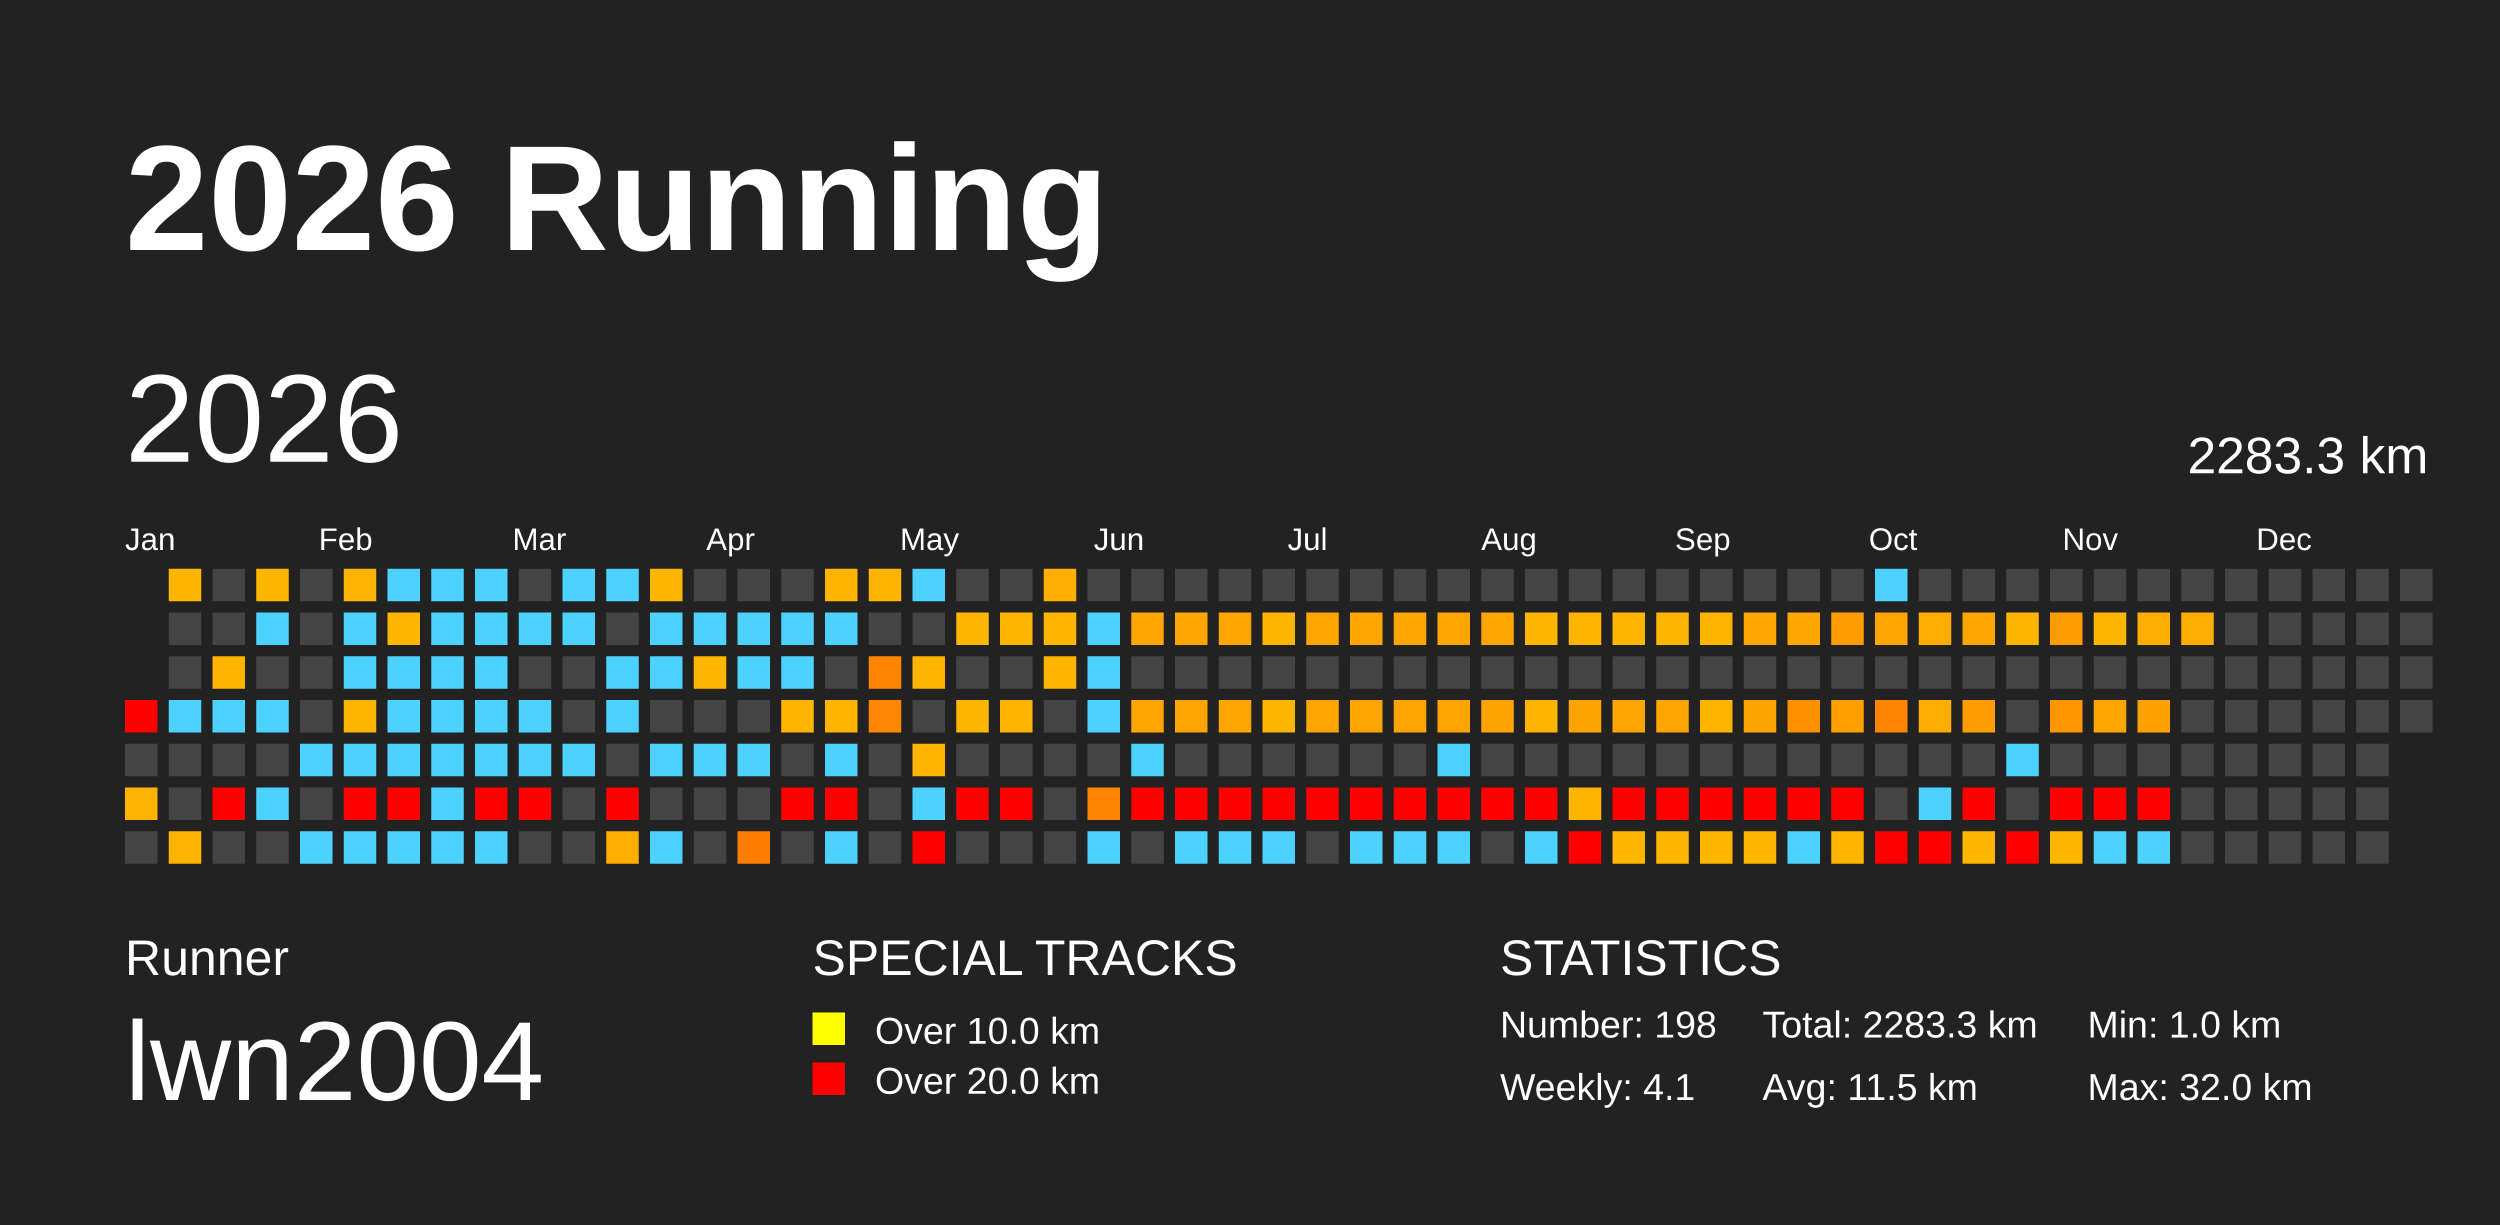
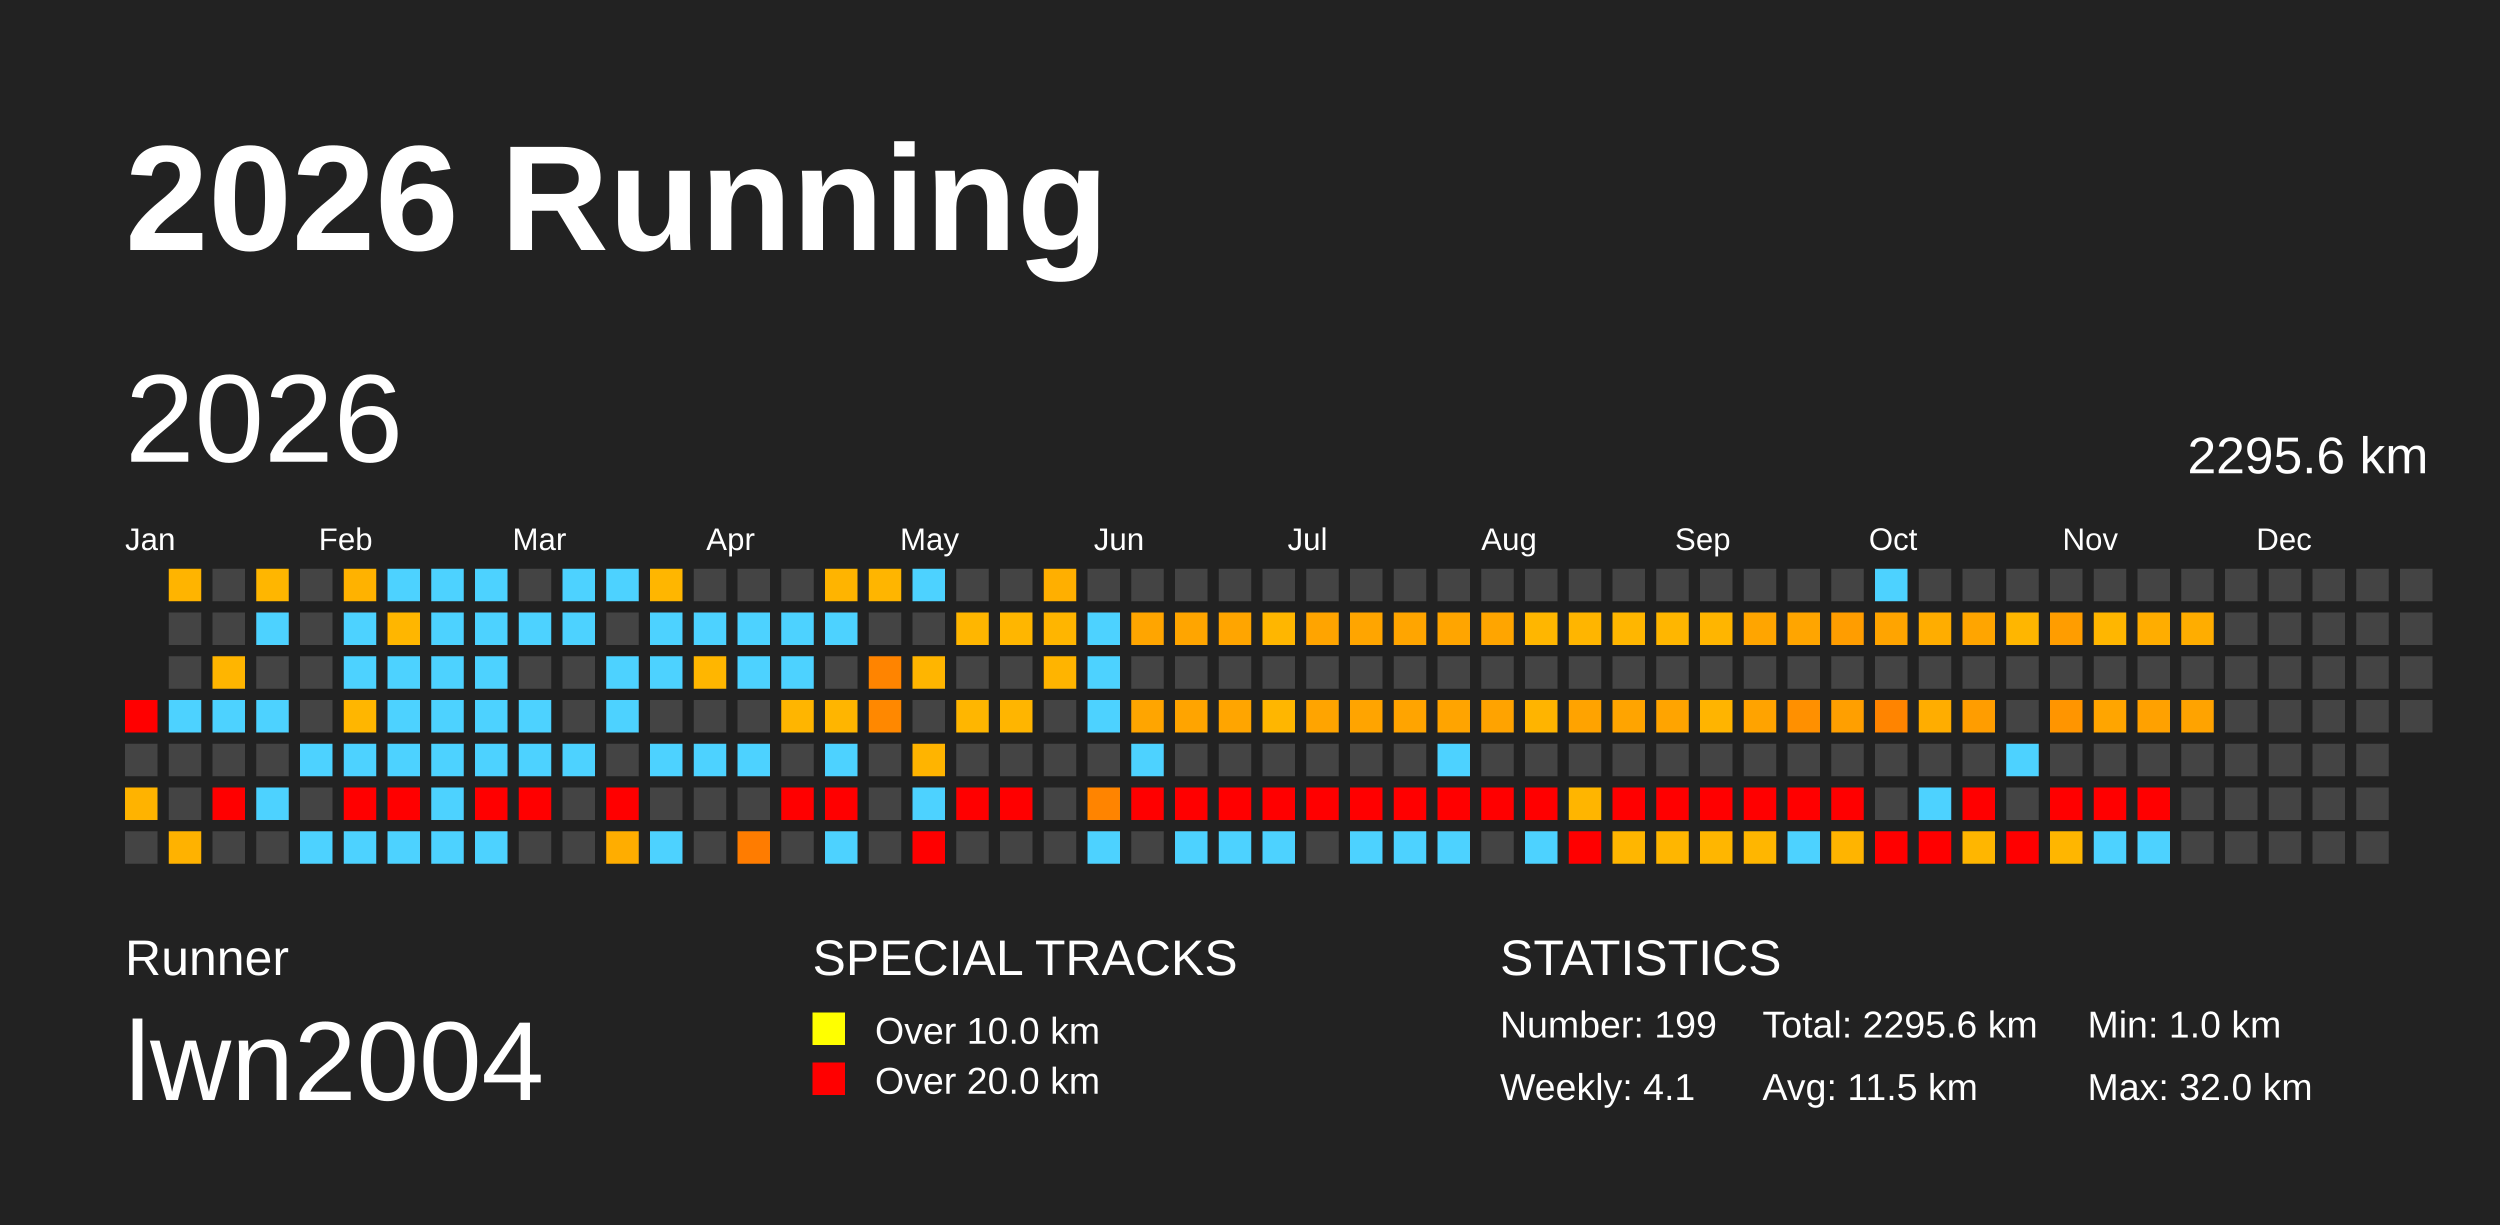
<svg xmlns="http://www.w3.org/2000/svg" baseProfile="full" height="98mm" version="1.1" viewBox="0,0,200,98" width="200mm">
  <defs>
    <pattern height="2" id="indoor-stripe" patternUnits="userSpaceOnUse" width="2">
      <line stroke="white" stroke-opacity="0.45" stroke-width="0.5" x1="0" x2="2" y1="2" y2="0" />
    </pattern>
  </defs>
  <rect fill="#222222" height="98" width="200" x="0" y="0" />
  <text fill="#FFFFFF" style="font-size:12px; font-family:Arial; font-weight:bold;" x="10" y="20">2026 Running</text>
  <text fill="#FFFFFF" style="font-size:4px; font-family:Arial" x="10" y="78">Runner</text>
  <text fill="#FFFFFF" style="font-size:9px; font-family:Arial" x="10" y="88">lwn2004</text>
  <text fill="#FFFFFF" style="font-size:4px; font-family:Arial" x="65" y="78">SPECIAL TRACKS</text>
  <rect fill="yellow" height="2.6" width="2.6" x="65" y="81" />
  <text fill="#FFFFFF" style="font-size:3px; font-family:Arial" x="70" y="83.5">Over 10.0 km</text>
  <rect fill="red" height="2.6" width="2.6" x="65" y="85" />
  <text fill="#FFFFFF" style="font-size:3px; font-family:Arial" x="70" y="87.5">Over 20.0 km</text>
  <text fill="#FFFFFF" style="font-size:4px; font-family:Arial" x="120" y="78">STATISTICS</text>
-   <text fill="#FFFFFF" style="font-size:3px; font-family:Arial" x="120" y="83">Number: 198</text>
+   <text fill="#FFFFFF" style="font-size:3px; font-family:Arial" x="120" y="83">Number: 199</text>
  <text fill="#FFFFFF" style="font-size:3px; font-family:Arial" x="120" y="88">Weekly: 4.1</text>
-   <text fill="#FFFFFF" style="font-size:3px; font-family:Arial" x="141" y="83">Total: 2283.3 km</text>
+   <text fill="#FFFFFF" style="font-size:3px; font-family:Arial" x="141" y="83">Total: 2295.6 km</text>
  <text fill="#FFFFFF" style="font-size:3px; font-family:Arial" x="141" y="88">Avg: 11.5 km</text>
  <text fill="#FFFFFF" style="font-size:3px; font-family:Arial" x="167" y="83">Min: 1.0 km</text>
  <text fill="#FFFFFF" style="font-size:3px; font-family:Arial" x="167" y="88">Max: 32.0 km</text>
  <text dominant-baseline="hanging" fill="#FFFFFF" style="font-size:10.0px; font-family:Arial;" x="10" y="30">2026</text>
-   <text dominant-baseline="hanging" fill="#FFFFFF" style="font-size:4.125px; font-family:Arial;" x="175" y="35">2283.3 km</text>
+   <text dominant-baseline="hanging" fill="#FFFFFF" style="font-size:4.125px; font-family:Arial;" x="175" y="35">2295.6 km</text>
  <text fill="#FFFFFF" style="font-size:2.5px; font-family:Arial" x="10.0" y="44">Jan</text>
  <text fill="#FFFFFF" style="font-size:2.5px; font-family:Arial" x="25.5" y="44">Feb</text>
  <text fill="#FFFFFF" style="font-size:2.5px; font-family:Arial" x="41.0" y="44">Mar</text>
  <text fill="#FFFFFF" style="font-size:2.5px; font-family:Arial" x="56.5" y="44">Apr</text>
  <text fill="#FFFFFF" style="font-size:2.5px; font-family:Arial" x="72.0" y="44">May</text>
  <text fill="#FFFFFF" style="font-size:2.5px; font-family:Arial" x="87.5" y="44">Jun</text>
  <text fill="#FFFFFF" style="font-size:2.5px; font-family:Arial" x="103.0" y="44">Jul</text>
  <text fill="#FFFFFF" style="font-size:2.5px; font-family:Arial" x="118.5" y="44">Aug</text>
  <text fill="#FFFFFF" style="font-size:2.5px; font-family:Arial" x="134.0" y="44">Sep</text>
  <text fill="#FFFFFF" style="font-size:2.5px; font-family:Arial" x="149.5" y="44">Oct</text>
  <text fill="#FFFFFF" style="font-size:2.5px; font-family:Arial" x="165.0" y="44">Nov</text>
  <text fill="#FFFFFF" style="font-size:2.5px; font-family:Arial" x="180.5" y="44">Dec</text>
  <rect fill="red" height="2.6" width="2.6" x="10.0" y="56.0" />
  <rect fill="#444444" height="2.6" width="2.6" x="10.0" y="59.5" />
  <rect fill="#ffb300" height="2.6" width="2.6" x="10.0" y="63.0" />
  <rect fill="#444444" height="2.6" width="2.6" x="10.0" y="66.5" />
  <rect fill="#ffb400" height="2.6" width="2.6" x="13.5" y="45.5" />
  <rect fill="#444444" height="2.6" width="2.6" x="13.5" y="49.0" />
  <rect fill="#444444" height="2.6" width="2.6" x="13.5" y="52.5" />
  <rect fill="#4dd2ff" height="2.6" width="2.6" x="13.5" y="56.0" />
  <rect fill="#444444" height="2.6" width="2.6" x="13.5" y="59.5" />
  <rect fill="#444444" height="2.6" width="2.6" x="13.5" y="63.0" />
  <rect fill="#ffb200" height="2.6" width="2.6" x="13.5" y="66.5" />
  <rect fill="#444444" height="2.6" width="2.6" x="17.0" y="45.5" />
  <rect fill="#444444" height="2.6" width="2.6" x="17.0" y="49.0" />
  <rect fill="#ffb500" height="2.6" width="2.6" x="17.0" y="52.5" />
  <rect fill="#4dd2ff" height="2.6" width="2.6" x="17.0" y="56.0" />
  <rect fill="#444444" height="2.6" width="2.6" x="17.0" y="59.5" />
  <rect fill="red" height="2.6" width="2.6" x="17.0" y="63.0" />
  <rect fill="#444444" height="2.6" width="2.6" x="17.0" y="66.5" />
  <rect fill="#ffb600" height="2.6" width="2.6" x="20.5" y="45.5" />
  <rect fill="#4dd2ff" height="2.6" width="2.6" x="20.5" y="49.0" />
  <rect fill="#444444" height="2.6" width="2.6" x="20.5" y="52.5" />
  <rect fill="#4dd2ff" height="2.6" width="2.6" x="20.5" y="56.0" />
  <rect fill="#444444" height="2.6" width="2.6" x="20.5" y="59.5" />
  <rect fill="#4dd2ff" height="2.6" width="2.6" x="20.5" y="63.0" />
  <rect fill="#444444" height="2.6" width="2.6" x="20.5" y="66.5" />
  <rect fill="#444444" height="2.6" width="2.6" x="24.0" y="45.5" />
  <rect fill="#444444" height="2.6" width="2.6" x="24.0" y="49.0" />
  <rect fill="#444444" height="2.6" width="2.6" x="24.0" y="52.5" />
  <rect fill="#444444" height="2.6" width="2.6" x="24.0" y="56.0" />
  <rect fill="#4dd2ff" height="2.6" width="2.6" x="24.0" y="59.5" />
  <rect fill="#444444" height="2.6" width="2.6" x="24.0" y="63.0" />
  <rect fill="#4dd2ff" height="2.6" width="2.6" x="24.0" y="66.5" />
  <rect fill="#ffb200" height="2.6" width="2.6" x="27.5" y="45.5" />
  <rect fill="#4dd2ff" height="2.6" width="2.6" x="27.5" y="49.0" />
  <rect fill="#4dd2ff" height="2.6" width="2.6" x="27.5" y="52.5" />
  <rect fill="#ffb600" height="2.6" width="2.6" x="27.5" y="56.0" />
  <rect fill="#4dd2ff" height="2.6" width="2.6" x="27.5" y="59.5" />
  <rect fill="red" height="2.6" width="2.6" x="27.5" y="63.0" />
  <rect fill="#4dd2ff" height="2.6" width="2.6" x="27.5" y="66.5" />
  <rect fill="#4dd2ff" height="2.6" width="2.6" x="31.0" y="45.5" />
  <rect fill="#ffb600" height="2.6" width="2.6" x="31.0" y="49.0" />
  <rect fill="#4dd2ff" height="2.6" width="2.6" x="31.0" y="52.5" />
  <rect fill="#4dd2ff" height="2.6" width="2.6" x="31.0" y="56.0" />
  <rect fill="#4dd2ff" height="2.6" width="2.6" x="31.0" y="59.5" />
  <rect fill="red" height="2.6" width="2.6" x="31.0" y="63.0" />
  <rect fill="#4dd2ff" height="2.6" width="2.6" x="31.0" y="66.5" />
  <rect fill="#4dd2ff" height="2.6" width="2.6" x="34.5" y="45.5" />
  <rect fill="#4dd2ff" height="2.6" width="2.6" x="34.5" y="49.0" />
  <rect fill="#4dd2ff" height="2.6" width="2.6" x="34.5" y="52.5" />
  <rect fill="#4dd2ff" height="2.6" width="2.6" x="34.5" y="56.0" />
  <rect fill="#4dd2ff" height="2.6" width="2.6" x="34.5" y="59.5" />
  <rect fill="#4dd2ff" height="2.6" width="2.6" x="34.5" y="63.0" />
  <rect fill="#4dd2ff" height="2.6" width="2.6" x="34.5" y="66.5" />
  <rect fill="#4dd2ff" height="2.6" width="2.6" x="38.0" y="45.5" />
  <rect fill="#4dd2ff" height="2.6" width="2.6" x="38.0" y="49.0" />
  <rect fill="#4dd2ff" height="2.6" width="2.6" x="38.0" y="52.5" />
  <rect fill="#4dd2ff" height="2.6" width="2.6" x="38.0" y="56.0" />
  <rect fill="#4dd2ff" height="2.6" width="2.6" x="38.0" y="59.5" />
  <rect fill="red" height="2.6" width="2.6" x="38.0" y="63.0" />
  <rect fill="#4dd2ff" height="2.6" width="2.6" x="38.0" y="66.5" />
  <rect fill="#444444" height="2.6" width="2.6" x="41.5" y="45.5" />
  <rect fill="#4dd2ff" height="2.6" width="2.6" x="41.5" y="49.0" />
  <rect fill="#444444" height="2.6" width="2.6" x="41.5" y="52.5" />
  <rect fill="#4dd2ff" height="2.6" width="2.6" x="41.5" y="56.0" />
  <rect fill="#4dd2ff" height="2.6" width="2.6" x="41.5" y="59.5" />
  <rect fill="red" height="2.6" width="2.6" x="41.5" y="63.0" />
  <rect fill="#444444" height="2.6" width="2.6" x="41.5" y="66.5" />
  <rect fill="#4dd2ff" height="2.6" width="2.6" x="45.0" y="45.5" />
  <rect fill="#4dd2ff" height="2.6" width="2.6" x="45.0" y="49.0" />
  <rect fill="#444444" height="2.6" width="2.6" x="45.0" y="52.5" />
  <rect fill="#444444" height="2.6" width="2.6" x="45.0" y="56.0" />
  <rect fill="#4dd2ff" height="2.6" width="2.6" x="45.0" y="59.5" />
  <rect fill="#444444" height="2.6" width="2.6" x="45.0" y="63.0" />
  <rect fill="#444444" height="2.6" width="2.6" x="45.0" y="66.5" />
  <rect fill="#4dd2ff" height="2.6" width="2.6" x="48.5" y="45.5" />
  <rect fill="#444444" height="2.6" width="2.6" x="48.5" y="49.0" />
  <rect fill="#4dd2ff" height="2.6" width="2.6" x="48.5" y="52.5" />
  <rect fill="#4dd2ff" height="2.6" width="2.6" x="48.5" y="56.0" />
  <rect fill="#444444" height="2.6" width="2.6" x="48.5" y="59.5" />
  <rect fill="red" height="2.6" width="2.6" x="48.5" y="63.0" />
  <rect fill="#ffad00" height="2.6" width="2.6" x="48.5" y="66.5" />
  <rect fill="#ffb600" height="2.6" width="2.6" x="52.0" y="45.5" />
  <rect fill="#4dd2ff" height="2.6" width="2.6" x="52.0" y="49.0" />
  <rect fill="#4dd2ff" height="2.6" width="2.6" x="52.0" y="52.5" />
  <rect fill="#444444" height="2.6" width="2.6" x="52.0" y="56.0" />
  <rect fill="#4dd2ff" height="2.6" width="2.6" x="52.0" y="59.5" />
  <rect fill="#444444" height="2.6" width="2.6" x="52.0" y="63.0" />
  <rect fill="#4dd2ff" height="2.6" width="2.6" x="52.0" y="66.5" />
  <rect fill="#444444" height="2.6" width="2.6" x="55.5" y="45.5" />
  <rect fill="#4dd2ff" height="2.6" width="2.6" x="55.5" y="49.0" />
  <rect fill="#ffb600" height="2.6" width="2.6" x="55.5" y="52.5" />
  <rect fill="#444444" height="2.6" width="2.6" x="55.5" y="56.0" />
  <rect fill="#4dd2ff" height="2.6" width="2.6" x="55.5" y="59.5" />
  <rect fill="#444444" height="2.6" width="2.6" x="55.5" y="63.0" />
  <rect fill="#444444" height="2.6" width="2.6" x="55.5" y="66.5" />
  <rect fill="#444444" height="2.6" width="2.6" x="59.0" y="45.5" />
  <rect fill="#4dd2ff" height="2.6" width="2.6" x="59.0" y="49.0" />
  <rect fill="#4dd2ff" height="2.6" width="2.6" x="59.0" y="52.5" />
  <rect fill="#444444" height="2.6" width="2.6" x="59.0" y="56.0" />
  <rect fill="#4dd2ff" height="2.6" width="2.6" x="59.0" y="59.5" />
  <rect fill="#444444" height="2.6" width="2.6" x="59.0" y="63.0" />
  <rect fill="#ff7c00" height="2.6" width="2.6" x="59.0" y="66.5" />
  <rect fill="#444444" height="2.6" width="2.6" x="62.5" y="45.5" />
  <rect fill="#4dd2ff" height="2.6" width="2.6" x="62.5" y="49.0" />
  <rect fill="#4dd2ff" height="2.6" width="2.6" x="62.5" y="52.5" />
  <rect fill="#ffb500" height="2.6" width="2.6" x="62.5" y="56.0" />
  <rect fill="#444444" height="2.6" width="2.6" x="62.5" y="59.5" />
  <rect fill="red" height="2.6" width="2.6" x="62.5" y="63.0" />
  <rect fill="#444444" height="2.6" width="2.6" x="62.5" y="66.5" />
  <rect fill="#ffb400" height="2.6" width="2.6" x="66.0" y="45.5" />
  <rect fill="#4dd2ff" height="2.6" width="2.6" x="66.0" y="49.0" />
  <rect fill="#444444" height="2.6" width="2.6" x="66.0" y="52.5" />
  <rect fill="#ffb500" height="2.6" width="2.6" x="66.0" y="56.0" />
  <rect fill="#4dd2ff" height="2.6" width="2.6" x="66.0" y="59.5" />
  <rect fill="red" height="2.6" width="2.6" x="66.0" y="63.0" />
  <rect fill="#4dd2ff" height="2.6" width="2.6" x="66.0" y="66.5" />
  <rect fill="#ffb500" height="2.6" width="2.6" x="69.5" y="45.5" />
  <rect fill="#444444" height="2.6" width="2.6" x="69.5" y="49.0" />
  <rect fill="#ff8400" height="2.6" width="2.6" x="69.5" y="52.5" />
  <rect fill="#ff8800" height="2.6" width="2.6" x="69.5" y="56.0" />
  <rect fill="#444444" height="2.6" width="2.6" x="69.5" y="59.5" />
  <rect fill="#444444" height="2.6" width="2.6" x="69.5" y="63.0" />
  <rect fill="#444444" height="2.6" width="2.6" x="69.5" y="66.5" />
  <rect fill="#4dd2ff" height="2.6" width="2.6" x="73.0" y="45.5" />
  <rect fill="#444444" height="2.6" width="2.6" x="73.0" y="49.0" />
  <rect fill="#ffb500" height="2.6" width="2.6" x="73.0" y="52.5" />
  <rect fill="#444444" height="2.6" width="2.6" x="73.0" y="56.0" />
  <rect fill="#ffb400" height="2.6" width="2.6" x="73.0" y="59.5" />
  <rect fill="#4dd2ff" height="2.6" width="2.6" x="73.0" y="63.0" />
  <rect fill="red" height="2.6" width="2.6" x="73.0" y="66.5" />
  <rect fill="#444444" height="2.6" width="2.6" x="76.5" y="45.5" />
  <rect fill="#ffb600" height="2.6" width="2.6" x="76.5" y="49.0" />
  <rect fill="#444444" height="2.6" width="2.6" x="76.5" y="52.5" />
  <rect fill="#ffb600" height="2.6" width="2.6" x="76.5" y="56.0" />
  <rect fill="#444444" height="2.6" width="2.6" x="76.5" y="59.5" />
  <rect fill="red" height="2.6" width="2.6" x="76.5" y="63.0" />
  <rect fill="#444444" height="2.6" width="2.6" x="76.5" y="66.5" />
  <rect fill="#444444" height="2.6" width="2.6" x="80.0" y="45.5" />
  <rect fill="#ffb600" height="2.6" width="2.6" x="80.0" y="49.0" />
  <rect fill="#444444" height="2.6" width="2.6" x="80.0" y="52.5" />
  <rect fill="#ffb500" height="2.6" width="2.6" x="80.0" y="56.0" />
  <rect fill="#444444" height="2.6" width="2.6" x="80.0" y="59.5" />
  <rect fill="red" height="2.6" width="2.6" x="80.0" y="63.0" />
  <rect fill="#444444" height="2.6" width="2.6" x="80.0" y="66.5" />
  <rect fill="#ffaf00" height="2.6" width="2.6" x="83.5" y="45.5" />
  <rect fill="#ffb500" height="2.6" width="2.6" x="83.5" y="49.0" />
  <rect fill="#ffb400" height="2.6" width="2.6" x="83.5" y="52.5" />
  <rect fill="#444444" height="2.6" width="2.6" x="83.5" y="56.0" />
  <rect fill="#444444" height="2.6" width="2.6" x="83.5" y="59.5" />
  <rect fill="#444444" height="2.6" width="2.6" x="83.5" y="63.0" />
  <rect fill="#444444" height="2.6" width="2.6" x="83.5" y="66.5" />
  <rect fill="#444444" height="2.6" width="2.6" x="87.0" y="45.5" />
  <rect fill="#4dd2ff" height="2.6" width="2.6" x="87.0" y="49.0" />
  <rect fill="#4dd2ff" height="2.6" width="2.6" x="87.0" y="52.5" />
  <rect fill="#4dd2ff" height="2.6" width="2.6" x="87.0" y="56.0" />
  <rect fill="#444444" height="2.6" width="2.6" x="87.0" y="59.5" />
  <rect fill="#ff8400" height="2.6" width="2.6" x="87.0" y="63.0" />
  <rect fill="#4dd2ff" height="2.6" width="2.6" x="87.0" y="66.5" />
  <rect fill="#444444" height="2.6" width="2.6" x="90.5" y="45.5" />
  <rect fill="#ffa500" height="2.6" width="2.6" x="90.5" y="49.0" />
  <rect fill="#444444" height="2.6" width="2.6" x="90.5" y="52.5" />
  <rect fill="#ffa500" height="2.6" width="2.6" x="90.5" y="56.0" />
  <rect fill="#4dd2ff" height="2.6" width="2.6" x="90.5" y="59.5" />
  <rect fill="red" height="2.6" width="2.6" x="90.5" y="63.0" />
  <rect fill="#444444" height="2.6" width="2.6" x="90.5" y="66.5" />
  <rect fill="#444444" height="2.6" width="2.6" x="94.0" y="45.5" />
  <rect fill="#ffa500" height="2.6" width="2.6" x="94.0" y="49.0" />
  <rect fill="#444444" height="2.6" width="2.6" x="94.0" y="52.5" />
  <rect fill="#ffa400" height="2.6" width="2.6" x="94.0" y="56.0" />
  <rect fill="#444444" height="2.6" width="2.6" x="94.0" y="59.5" />
  <rect fill="red" height="2.6" width="2.6" x="94.0" y="63.0" />
  <rect fill="#4dd2ff" height="2.6" width="2.6" x="94.0" y="66.5" />
  <rect fill="#444444" height="2.6" width="2.6" x="97.5" y="45.5" />
  <rect fill="#ffa500" height="2.6" width="2.6" x="97.5" y="49.0" />
  <rect fill="#444444" height="2.6" width="2.6" x="97.5" y="52.5" />
  <rect fill="#ffa500" height="2.6" width="2.6" x="97.5" y="56.0" />
  <rect fill="#444444" height="2.6" width="2.6" x="97.5" y="59.5" />
  <rect fill="red" height="2.6" width="2.6" x="97.5" y="63.0" />
  <rect fill="#4dd2ff" height="2.6" width="2.6" x="97.5" y="66.5" />
  <rect fill="#444444" height="2.6" width="2.6" x="101.0" y="45.5" />
  <rect fill="#ffb600" height="2.6" width="2.6" x="101.0" y="49.0" />
  <rect fill="#444444" height="2.6" width="2.6" x="101.0" y="52.5" />
  <rect fill="#ffb600" height="2.6" width="2.6" x="101.0" y="56.0" />
  <rect fill="#444444" height="2.6" width="2.6" x="101.0" y="59.5" />
  <rect fill="red" height="2.6" width="2.6" x="101.0" y="63.0" />
  <rect fill="#4dd2ff" height="2.6" width="2.6" x="101.0" y="66.5" />
  <rect fill="#444444" height="2.6" width="2.6" x="104.5" y="45.5" />
  <rect fill="#ffa400" height="2.6" width="2.6" x="104.5" y="49.0" />
  <rect fill="#444444" height="2.6" width="2.6" x="104.5" y="52.5" />
  <rect fill="#ffa400" height="2.6" width="2.6" x="104.5" y="56.0" />
  <rect fill="#444444" height="2.6" width="2.6" x="104.5" y="59.5" />
  <rect fill="red" height="2.6" width="2.6" x="104.5" y="63.0" />
  <rect fill="#444444" height="2.6" width="2.6" x="104.5" y="66.5" />
  <rect fill="#444444" height="2.6" width="2.6" x="108.0" y="45.5" />
  <rect fill="#ffa500" height="2.6" width="2.6" x="108.0" y="49.0" />
  <rect fill="#444444" height="2.6" width="2.6" x="108.0" y="52.5" />
  <rect fill="#ffa400" height="2.6" width="2.6" x="108.0" y="56.0" />
  <rect fill="#444444" height="2.6" width="2.6" x="108.0" y="59.5" />
  <rect fill="red" height="2.6" width="2.6" x="108.0" y="63.0" />
  <rect fill="#4dd2ff" height="2.6" width="2.6" x="108.0" y="66.5" />
  <rect fill="#444444" height="2.6" width="2.6" x="111.5" y="45.5" />
  <rect fill="#ffa500" height="2.6" width="2.6" x="111.5" y="49.0" />
  <rect fill="#444444" height="2.6" width="2.6" x="111.5" y="52.5" />
  <rect fill="#ffa400" height="2.6" width="2.6" x="111.5" y="56.0" />
  <rect fill="#444444" height="2.6" width="2.6" x="111.5" y="59.5" />
  <rect fill="red" height="2.6" width="2.6" x="111.5" y="63.0" />
  <rect fill="#4dd2ff" height="2.6" width="2.6" x="111.5" y="66.5" />
  <rect fill="#444444" height="2.6" width="2.6" x="115.0" y="45.5" />
  <rect fill="#ffa500" height="2.6" width="2.6" x="115.0" y="49.0" />
  <rect fill="#444444" height="2.6" width="2.6" x="115.0" y="52.5" />
  <rect fill="#ffa400" height="2.6" width="2.6" x="115.0" y="56.0" />
  <rect fill="#4dd2ff" height="2.6" width="2.6" x="115.0" y="59.5" />
  <rect fill="red" height="2.6" width="2.6" x="115.0" y="63.0" />
  <rect fill="#4dd2ff" height="2.6" width="2.6" x="115.0" y="66.5" />
  <rect fill="#444444" height="2.6" width="2.6" x="118.5" y="45.5" />
  <rect fill="#ffa500" height="2.6" width="2.6" x="118.5" y="49.0" />
  <rect fill="#444444" height="2.6" width="2.6" x="118.5" y="52.5" />
  <rect fill="#ffa300" height="2.6" width="2.6" x="118.5" y="56.0" />
  <rect fill="#444444" height="2.6" width="2.6" x="118.5" y="59.5" />
  <rect fill="red" height="2.6" width="2.6" x="118.5" y="63.0" />
  <rect fill="#444444" height="2.6" width="2.6" x="118.5" y="66.5" />
  <rect fill="#444444" height="2.6" width="2.6" x="122.0" y="45.5" />
  <rect fill="#ffb600" height="2.6" width="2.6" x="122.0" y="49.0" />
  <rect fill="#444444" height="2.6" width="2.6" x="122.0" y="52.5" />
  <rect fill="#ffb400" height="2.6" width="2.6" x="122.0" y="56.0" />
  <rect fill="#444444" height="2.6" width="2.6" x="122.0" y="59.5" />
  <rect fill="red" height="2.6" width="2.6" x="122.0" y="63.0" />
  <rect fill="#4dd2ff" height="2.6" width="2.6" x="122.0" y="66.5" />
  <rect fill="#444444" height="2.6" width="2.6" x="125.5" y="45.5" />
  <rect fill="#ffb500" height="2.6" width="2.6" x="125.5" y="49.0" />
  <rect fill="#444444" height="2.6" width="2.6" x="125.5" y="52.5" />
  <rect fill="#ffa300" height="2.6" width="2.6" x="125.5" y="56.0" />
  <rect fill="#444444" height="2.6" width="2.6" x="125.5" y="59.5" />
  <rect fill="#ffb500" height="2.6" width="2.6" x="125.5" y="63.0" />
  <rect fill="red" height="2.6" width="2.6" x="125.5" y="66.5" />
  <rect fill="#444444" height="2.6" width="2.6" x="129.0" y="45.5" />
  <rect fill="#ffb600" height="2.6" width="2.6" x="129.0" y="49.0" />
  <rect fill="#444444" height="2.6" width="2.6" x="129.0" y="52.5" />
  <rect fill="#ffa400" height="2.6" width="2.6" x="129.0" y="56.0" />
  <rect fill="#444444" height="2.6" width="2.6" x="129.0" y="59.5" />
  <rect fill="red" height="2.6" width="2.6" x="129.0" y="63.0" />
  <rect fill="#ffb600" height="2.6" width="2.6" x="129.0" y="66.5" />
  <rect fill="#444444" height="2.6" width="2.6" x="132.5" y="45.5" />
  <rect fill="#ffb600" height="2.6" width="2.6" x="132.5" y="49.0" />
  <rect fill="#444444" height="2.6" width="2.6" x="132.5" y="52.5" />
  <rect fill="#ffa400" height="2.6" width="2.6" x="132.5" y="56.0" />
  <rect fill="#444444" height="2.6" width="2.6" x="132.5" y="59.5" />
  <rect fill="red" height="2.6" width="2.6" x="132.5" y="63.0" />
  <rect fill="#ffb600" height="2.6" width="2.6" x="132.5" y="66.5" />
  <rect fill="#444444" height="2.6" width="2.6" x="136.0" y="45.5" />
  <rect fill="#ffb500" height="2.6" width="2.6" x="136.0" y="49.0" />
  <rect fill="#444444" height="2.6" width="2.6" x="136.0" y="52.5" />
  <rect fill="#ffb400" height="2.6" width="2.6" x="136.0" y="56.0" />
  <rect fill="#444444" height="2.6" width="2.6" x="136.0" y="59.5" />
  <rect fill="red" height="2.6" width="2.6" x="136.0" y="63.0" />
  <rect fill="#ffb600" height="2.6" width="2.6" x="136.0" y="66.5" />
  <rect fill="#444444" height="2.6" width="2.6" x="139.5" y="45.5" />
  <rect fill="#ffa500" height="2.6" width="2.6" x="139.5" y="49.0" />
  <rect fill="#444444" height="2.6" width="2.6" x="139.5" y="52.5" />
  <rect fill="#ffa300" height="2.6" width="2.6" x="139.5" y="56.0" />
  <rect fill="#444444" height="2.6" width="2.6" x="139.5" y="59.5" />
  <rect fill="red" height="2.6" width="2.6" x="139.5" y="63.0" />
  <rect fill="#ffb600" height="2.6" width="2.6" x="139.5" y="66.5" />
  <rect fill="#444444" height="2.6" width="2.6" x="143.0" y="45.5" />
  <rect fill="#ffa500" height="2.6" width="2.6" x="143.0" y="49.0" />
  <rect fill="#444444" height="2.6" width="2.6" x="143.0" y="52.5" />
  <rect fill="#ff9000" height="2.6" width="2.6" x="143.0" y="56.0" />
  <rect fill="#444444" height="2.6" width="2.6" x="143.0" y="59.5" />
  <rect fill="red" height="2.6" width="2.6" x="143.0" y="63.0" />
  <rect fill="#4dd2ff" height="2.6" width="2.6" x="143.0" y="66.5" />
  <rect fill="#444444" height="2.6" width="2.6" x="146.5" y="45.5" />
  <rect fill="#ff9d00" height="2.6" width="2.6" x="146.5" y="49.0" />
  <rect fill="#444444" height="2.6" width="2.6" x="146.5" y="52.5" />
  <rect fill="#ff9f00" height="2.6" width="2.6" x="146.5" y="56.0" />
  <rect fill="#444444" height="2.6" width="2.6" x="146.5" y="59.5" />
  <rect fill="red" height="2.6" width="2.6" x="146.5" y="63.0" />
  <rect fill="#ffb400" height="2.6" width="2.6" x="146.5" y="66.5" />
  <rect fill="#4dd2ff" height="2.6" width="2.6" x="150.0" y="45.5" />
  <rect fill="#ffa400" height="2.6" width="2.6" x="150.0" y="49.0" />
  <rect fill="#444444" height="2.6" width="2.6" x="150.0" y="52.5" />
  <rect fill="#ff8400" height="2.6" width="2.6" x="150.0" y="56.0" />
  <rect fill="#444444" height="2.6" width="2.6" x="150.0" y="59.5" />
  <rect fill="#444444" height="2.6" width="2.6" x="150.0" y="63.0" />
  <rect fill="red" height="2.6" width="2.6" x="150.0" y="66.5" />
  <rect fill="#444444" height="2.6" width="2.6" x="153.5" y="45.5" />
  <rect fill="#ffad00" height="2.6" width="2.6" x="153.5" y="49.0" />
  <rect fill="#444444" height="2.6" width="2.6" x="153.5" y="52.5" />
  <rect fill="#ffad00" height="2.6" width="2.6" x="153.5" y="56.0" />
  <rect fill="#444444" height="2.6" width="2.6" x="153.5" y="59.5" />
  <rect fill="#4dd2ff" height="2.6" width="2.6" x="153.5" y="63.0" />
  <rect fill="red" height="2.6" width="2.6" x="153.5" y="66.5" />
  <rect fill="#444444" height="2.6" width="2.6" x="157.0" y="45.5" />
  <rect fill="#ffa500" height="2.6" width="2.6" x="157.0" y="49.0" />
  <rect fill="#444444" height="2.6" width="2.6" x="157.0" y="52.5" />
  <rect fill="#ff9d00" height="2.6" width="2.6" x="157.0" y="56.0" />
  <rect fill="#444444" height="2.6" width="2.6" x="157.0" y="59.5" />
  <rect fill="red" height="2.6" width="2.6" x="157.0" y="63.0" />
  <rect fill="#ffb600" height="2.6" width="2.6" x="157.0" y="66.5" />
  <rect fill="#444444" height="2.6" width="2.6" x="160.5" y="45.5" />
  <rect fill="#ffb600" height="2.6" width="2.6" x="160.5" y="49.0" />
  <rect fill="#444444" height="2.6" width="2.6" x="160.5" y="52.5" />
  <rect fill="#444444" height="2.6" width="2.6" x="160.5" y="56.0" />
  <rect fill="#4dd2ff" height="2.6" width="2.6" x="160.5" y="59.5" />
  <rect fill="#444444" height="2.6" width="2.6" x="160.5" y="63.0" />
  <rect fill="red" height="2.6" width="2.6" x="160.5" y="66.5" />
  <rect fill="#444444" height="2.6" width="2.6" x="164.0" y="45.5" />
  <rect fill="#ff9d00" height="2.6" width="2.6" x="164.0" y="49.0" />
  <rect fill="#444444" height="2.6" width="2.6" x="164.0" y="52.5" />
  <rect fill="#ff9500" height="2.6" width="2.6" x="164.0" y="56.0" />
  <rect fill="#444444" height="2.6" width="2.6" x="164.0" y="59.5" />
  <rect fill="red" height="2.6" width="2.6" x="164.0" y="63.0" />
  <rect fill="#ffb600" height="2.6" width="2.6" x="164.0" y="66.5" />
  <rect fill="#444444" height="2.6" width="2.6" x="167.5" y="45.5" />
  <rect fill="#ffb600" height="2.6" width="2.6" x="167.5" y="49.0" />
  <rect fill="#444444" height="2.6" width="2.6" x="167.5" y="52.5" />
  <rect fill="#ffa500" height="2.6" width="2.6" x="167.5" y="56.0" />
  <rect fill="#444444" height="2.6" width="2.6" x="167.5" y="59.5" />
  <rect fill="red" height="2.6" width="2.6" x="167.5" y="63.0" />
  <rect fill="#4dd2ff" height="2.6" width="2.6" x="167.5" y="66.5" />
  <rect fill="#444444" height="2.6" width="2.6" x="171.0" y="45.5" />
  <rect fill="#ffad00" height="2.6" width="2.6" x="171.0" y="49.0" />
  <rect fill="#444444" height="2.6" width="2.6" x="171.0" y="52.5" />
  <rect fill="#ffa100" height="2.6" width="2.6" x="171.0" y="56.0" />
  <rect fill="#444444" height="2.6" width="2.6" x="171.0" y="59.5" />
  <rect fill="red" height="2.6" width="2.6" x="171.0" y="63.0" />
  <rect fill="#4dd2ff" height="2.6" width="2.6" x="171.0" y="66.5" />
  <rect fill="#444444" height="2.6" width="2.6" x="174.5" y="45.5" />
  <rect fill="#ffad00" height="2.6" width="2.6" x="174.5" y="49.0" />
  <rect fill="#444444" height="2.6" width="2.6" x="174.5" y="52.5" />
-   <rect fill="#444444" height="2.6" width="2.6" x="174.5" y="56.0" />
+   <rect fill="#ffa300" height="2.6" width="2.6" x="174.5" y="56.0" />
  <rect fill="#444444" height="2.6" width="2.6" x="174.5" y="59.5" />
  <rect fill="#444444" height="2.6" width="2.6" x="174.5" y="63.0" />
  <rect fill="#444444" height="2.6" width="2.6" x="174.5" y="66.5" />
  <rect fill="#444444" height="2.6" width="2.6" x="178.0" y="45.5" />
  <rect fill="#444444" height="2.6" width="2.6" x="178.0" y="49.0" />
  <rect fill="#444444" height="2.6" width="2.6" x="178.0" y="52.5" />
  <rect fill="#444444" height="2.6" width="2.6" x="178.0" y="56.0" />
  <rect fill="#444444" height="2.6" width="2.6" x="178.0" y="59.5" />
  <rect fill="#444444" height="2.6" width="2.6" x="178.0" y="63.0" />
  <rect fill="#444444" height="2.6" width="2.6" x="178.0" y="66.5" />
  <rect fill="#444444" height="2.6" width="2.6" x="181.5" y="45.5" />
  <rect fill="#444444" height="2.6" width="2.6" x="181.5" y="49.0" />
  <rect fill="#444444" height="2.6" width="2.6" x="181.5" y="52.5" />
  <rect fill="#444444" height="2.6" width="2.6" x="181.5" y="56.0" />
  <rect fill="#444444" height="2.6" width="2.6" x="181.5" y="59.5" />
  <rect fill="#444444" height="2.6" width="2.6" x="181.5" y="63.0" />
  <rect fill="#444444" height="2.6" width="2.6" x="181.5" y="66.5" />
  <rect fill="#444444" height="2.6" width="2.6" x="185.0" y="45.5" />
  <rect fill="#444444" height="2.6" width="2.6" x="185.0" y="49.0" />
  <rect fill="#444444" height="2.6" width="2.6" x="185.0" y="52.5" />
  <rect fill="#444444" height="2.6" width="2.6" x="185.0" y="56.0" />
  <rect fill="#444444" height="2.6" width="2.6" x="185.0" y="59.5" />
  <rect fill="#444444" height="2.6" width="2.6" x="185.0" y="63.0" />
  <rect fill="#444444" height="2.6" width="2.6" x="185.0" y="66.5" />
  <rect fill="#444444" height="2.6" width="2.6" x="188.5" y="45.5" />
  <rect fill="#444444" height="2.6" width="2.6" x="188.5" y="49.0" />
  <rect fill="#444444" height="2.6" width="2.6" x="188.5" y="52.5" />
  <rect fill="#444444" height="2.6" width="2.6" x="188.5" y="56.0" />
  <rect fill="#444444" height="2.6" width="2.6" x="188.5" y="59.5" />
  <rect fill="#444444" height="2.6" width="2.6" x="188.5" y="63.0" />
  <rect fill="#444444" height="2.6" width="2.6" x="188.5" y="66.5" />
  <rect fill="#444444" height="2.6" width="2.6" x="192.0" y="45.5" />
  <rect fill="#444444" height="2.6" width="2.6" x="192.0" y="49.0" />
  <rect fill="#444444" height="2.6" width="2.6" x="192.0" y="52.5" />
  <rect fill="#444444" height="2.6" width="2.6" x="192.0" y="56.0" />
</svg>
